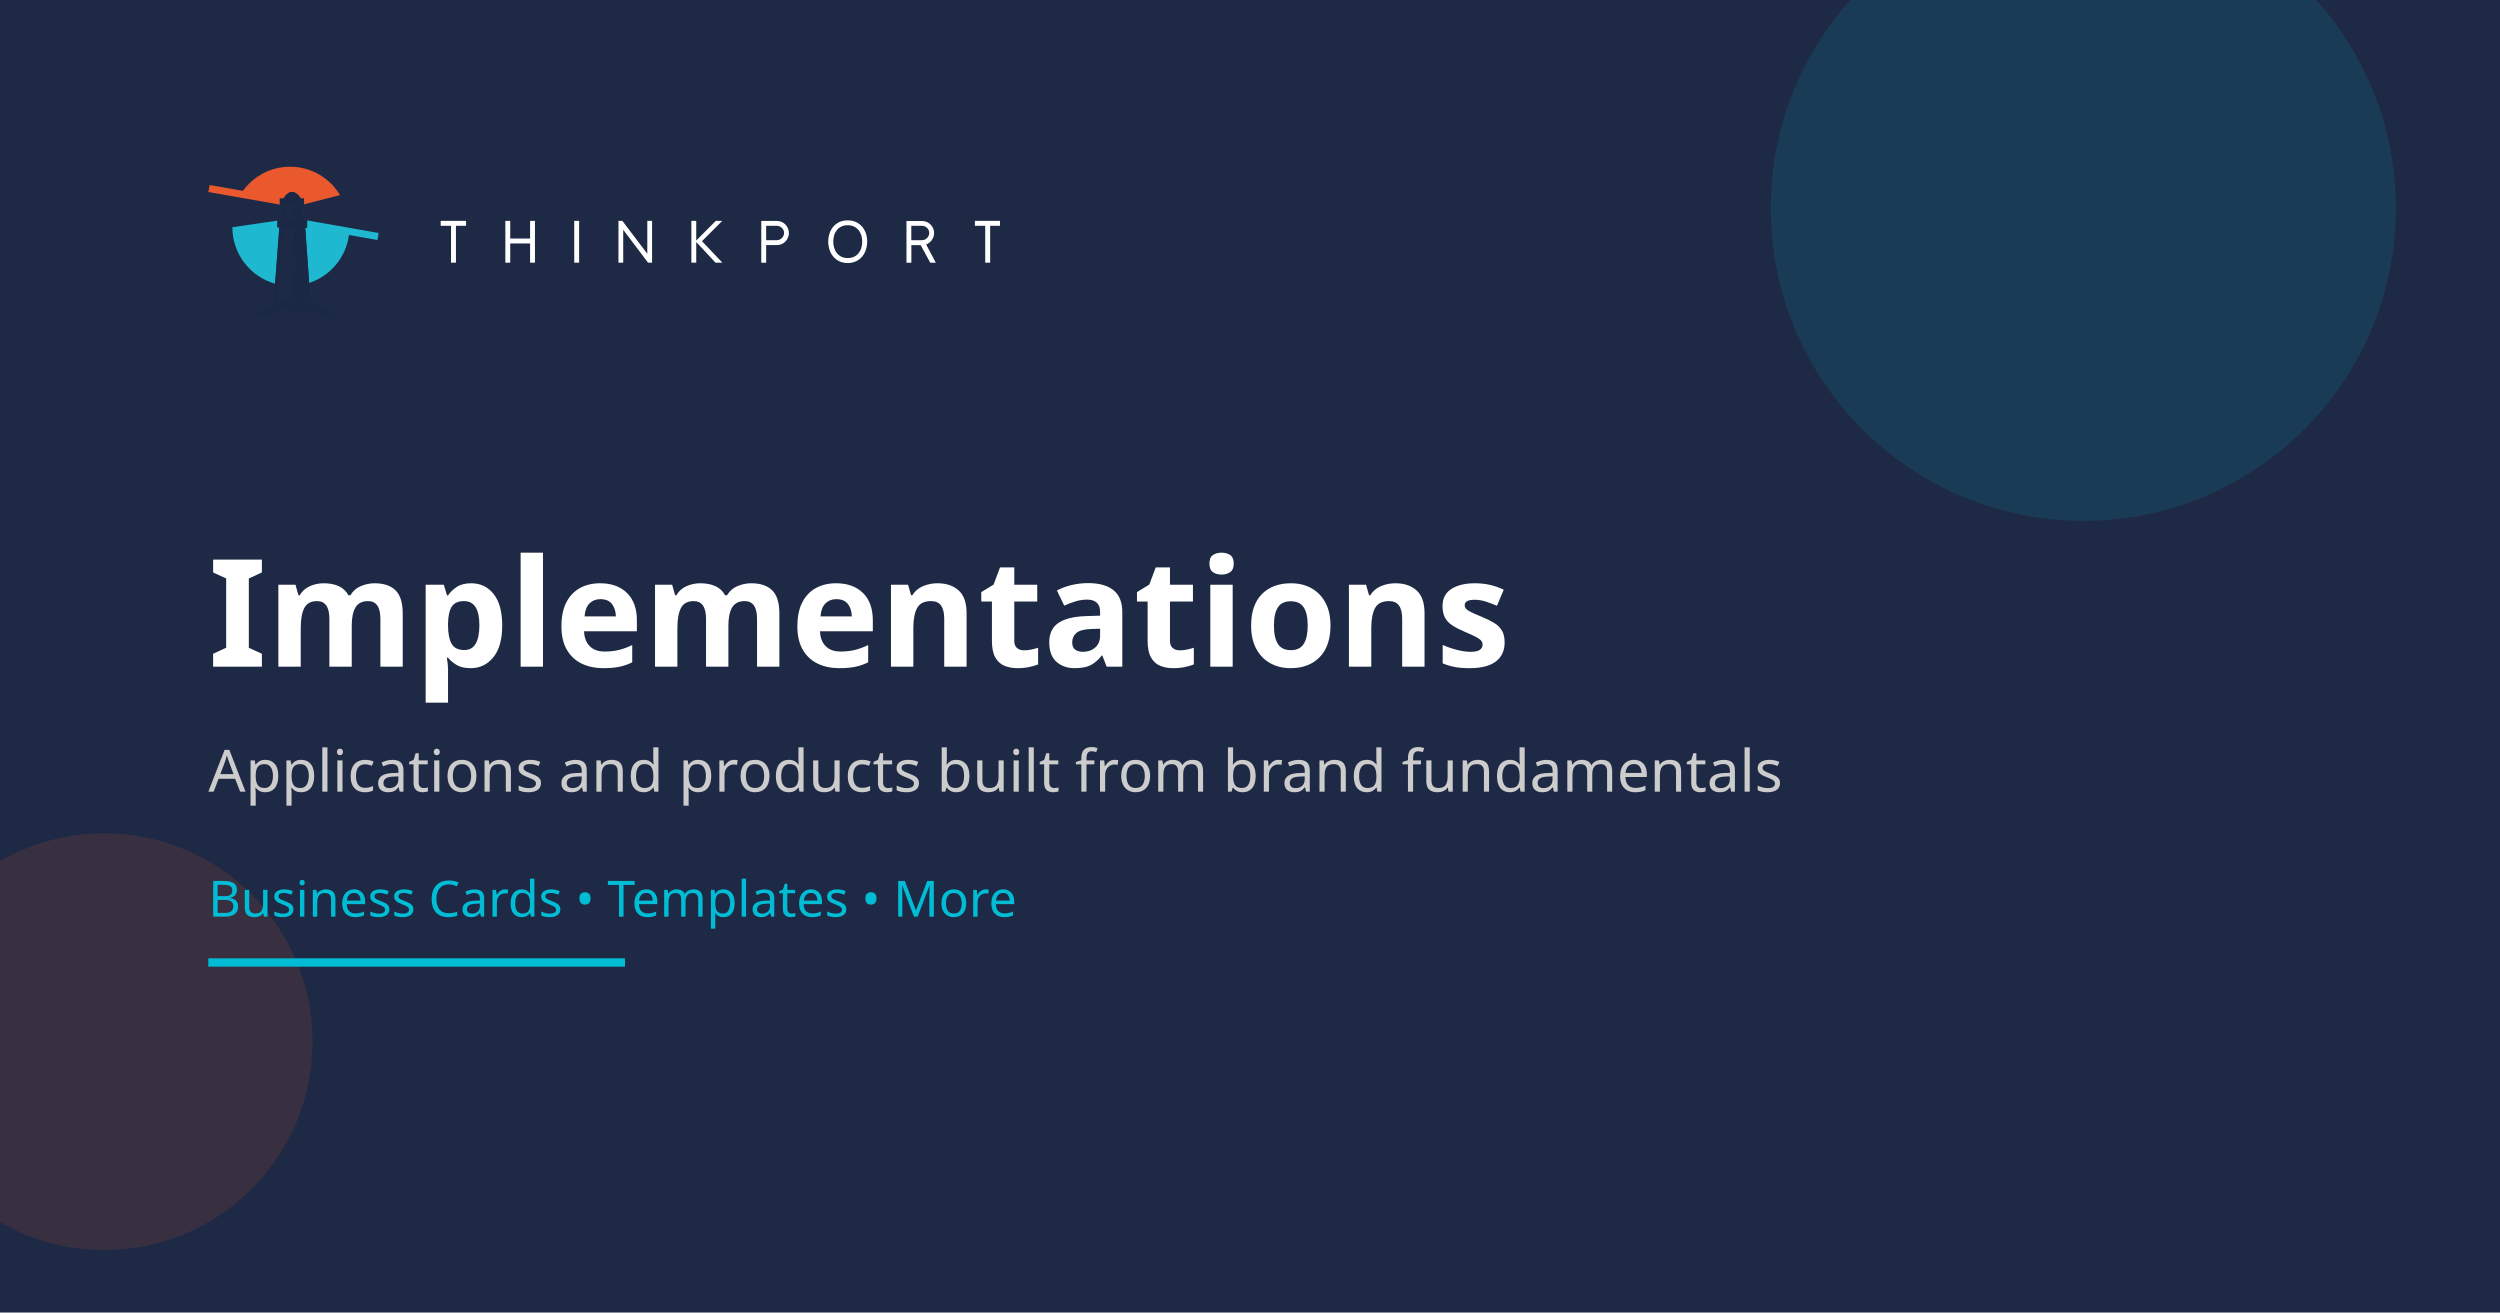
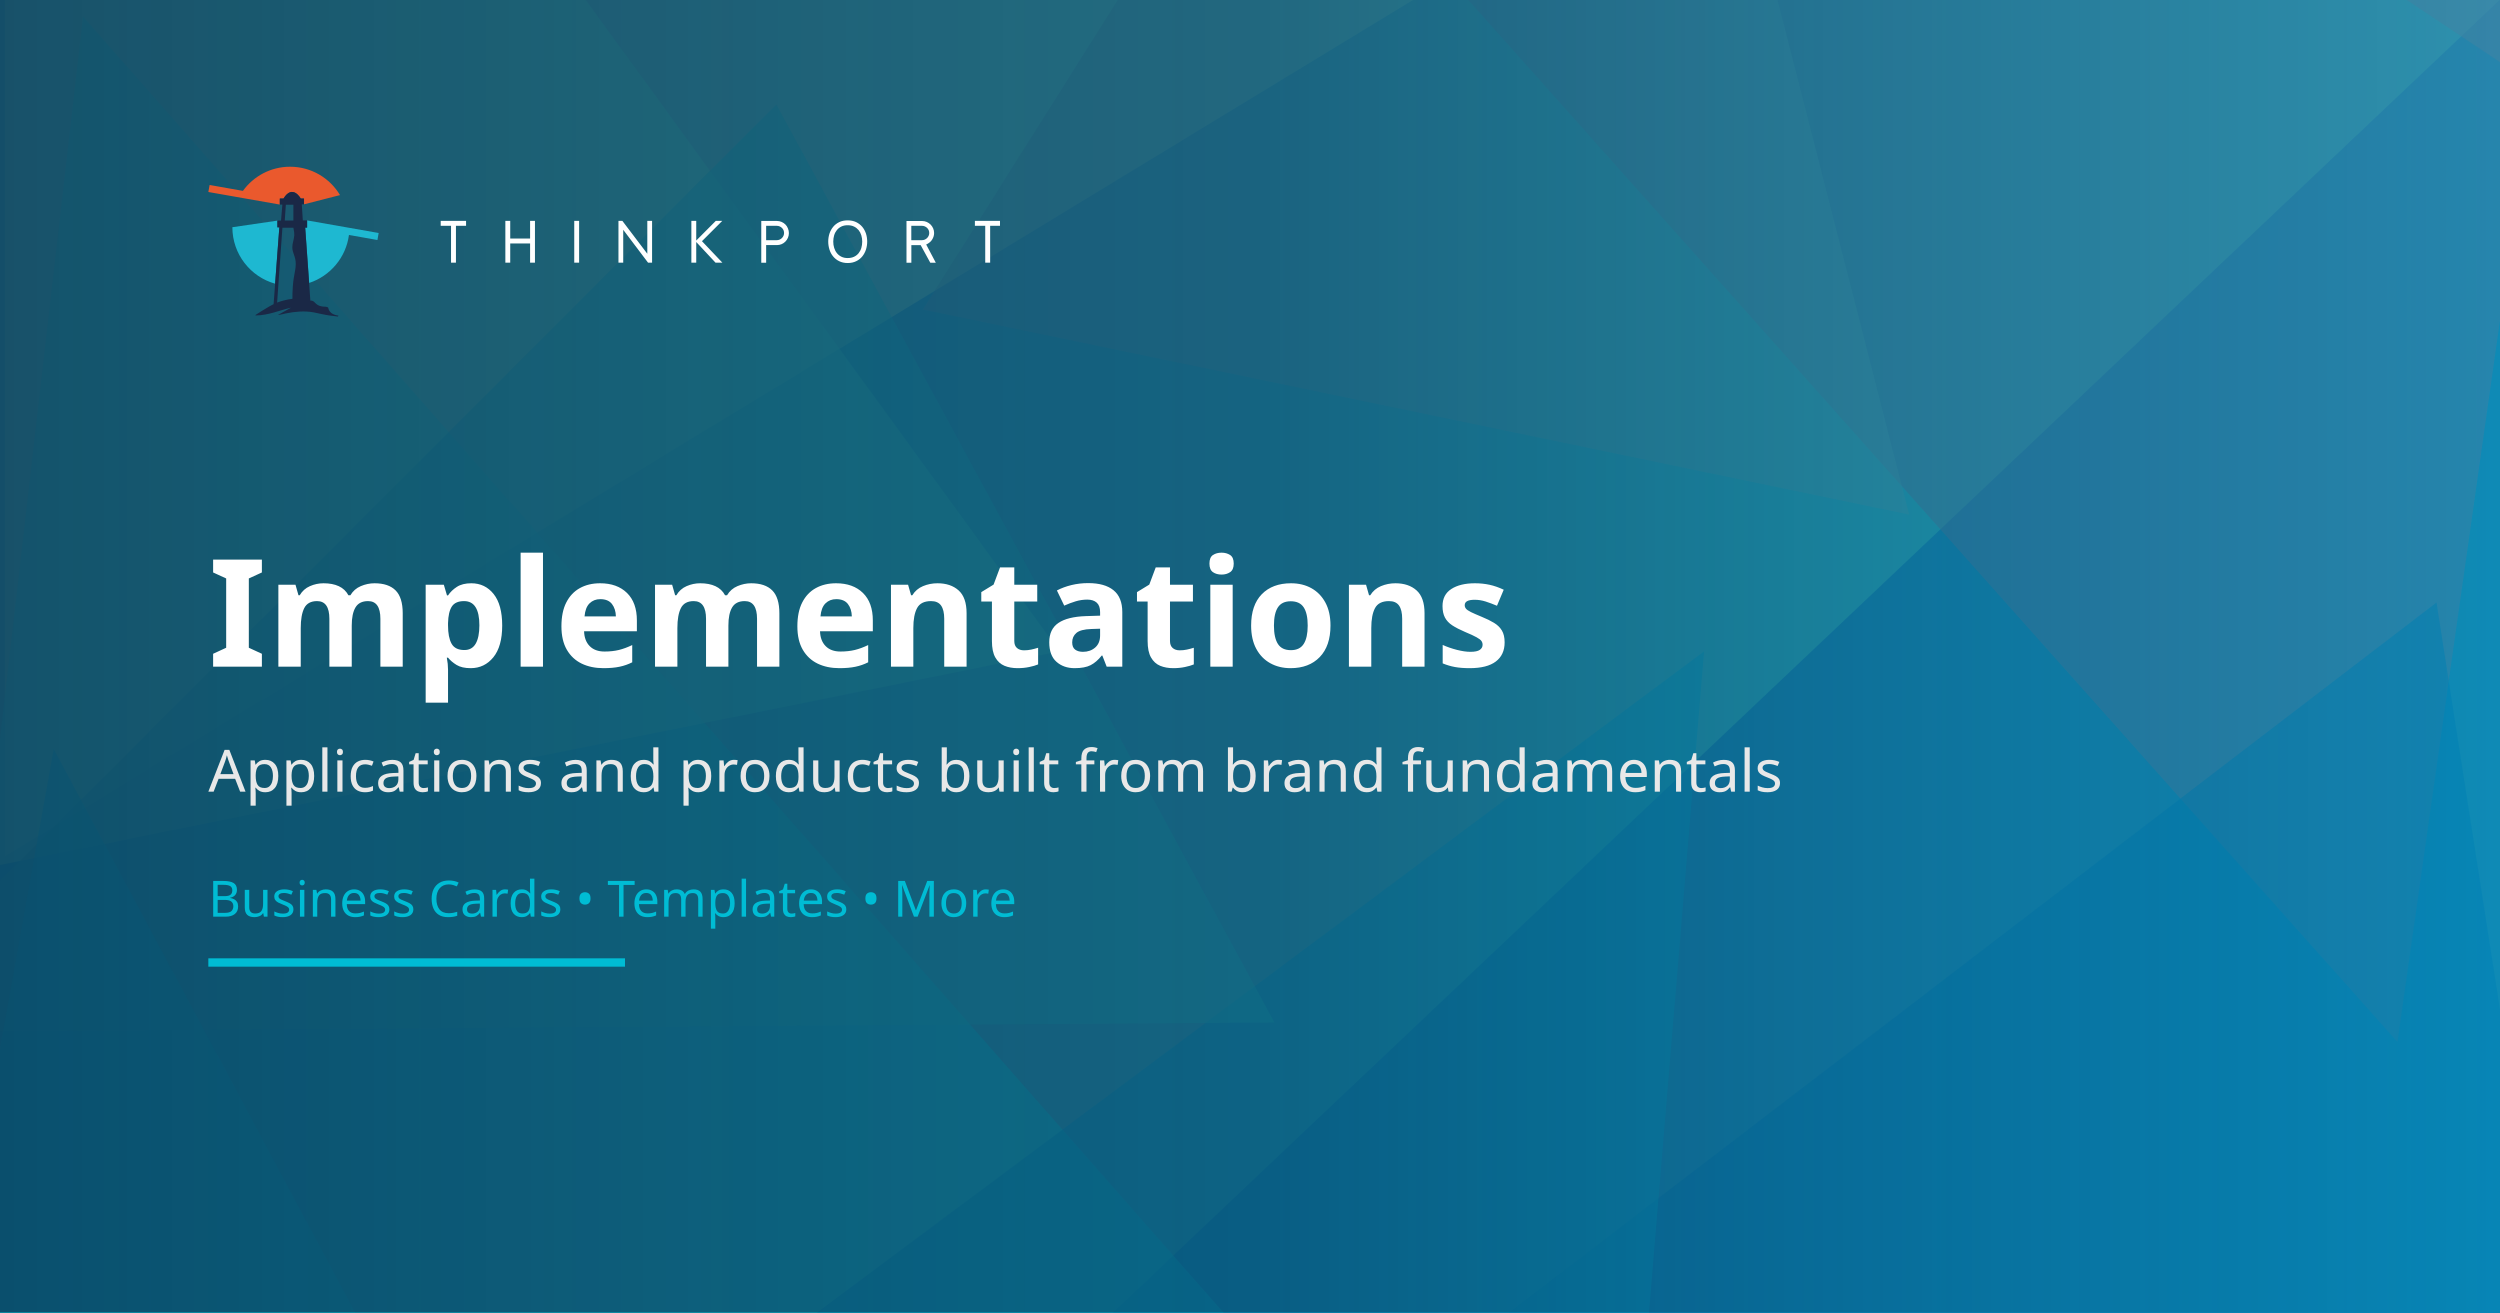
<svg xmlns="http://www.w3.org/2000/svg" width="1200" height="630" viewBox="0 0 1200 630" fill="none">
-   <rect width="1200" height="630" fill="#1E2A45" />
-   <circle cx="1000" cy="100" r="150" fill="#00BCD4" opacity="0.12" />
-   <circle cx="50" cy="500" r="100" fill="#FF5722" opacity="0.12" />
+   <defs>
+     <style>
+   @keyframes rotate1 { from { transform: rotate(0deg); } to { transform: rotate(360deg); } }
+   @keyframes rotate2 { from { transform: rotate(0deg); } to { transform: rotate(-360deg); } }
+   @keyframes colorShift {
+     0% { fill-opacity: 0.2; }
+     25% { fill-opacity: 0.8; }
+     50% { fill-opacity: 0.2; }
+     75% { fill-opacity: 0.8; }
+     100% { fill-opacity: 0.2; }
+   }
+   @keyframes zoom {
+     0% { transform: scale(1); }
+     50% { transform: scale(1.2); }
+     100% { transform: scale(1); }
+   }
+   /* Gruppe 1 - Startet sofort */
+   .polygon-1 { animation: rotate1 270s linear infinite, colorShift 36s ease-in-out infinite, zoom 54s ease-in-out infinite; transform-origin: center; }
+   .polygon-2 { animation: rotate2 270s linear infinite, colorShift 36s ease-in-out infinite, zoom 54s ease-in-out infinite; transform-origin: center; animation-delay: 3s; }
+   .polygon-3 { animation: rotate1 270s linear infinite, colorShift 36s ease-in-out infinite, zoom 54s ease-in-out infinite; transform-origin: center; animation-delay: 6s; }
+   
+   /* Gruppe 2 - Startet nach 2s */
+   .polygon-4 { animation: rotate2 270s linear infinite, colorShift 36s ease-in-out infinite, zoom 54s ease-in-out infinite; transform-origin: center; animation-delay: 9s; }
+   .polygon-5 { animation: rotate1 270s linear infinite, colorShift 36s ease-in-out infinite, zoom 54s ease-in-out infinite; transform-origin: center; animation-delay: 12s; }
+   .polygon-6 { animation: rotate2 270s linear infinite, colorShift 36s ease-in-out infinite, zoom 54s ease-in-out infinite; transform-origin: center; animation-delay: 15s; }
+   
+   /* Gruppe 3 - Startet nach 4s */
+   .polygon-7 { animation: rotate1 270s linear infinite, colorShift 36s ease-in-out infinite, zoom 54s ease-in-out infinite; transform-origin: center; animation-delay: 18s; }
+   .polygon-8 { animation: rotate2 270s linear infinite, colorShift 36s ease-in-out infinite, zoom 54s ease-in-out infinite; transform-origin: center; animation-delay: 21s; }
+   .polygon-9 { animation: rotate1 270s linear infinite, colorShift 36s ease-in-out infinite, zoom 54s ease-in-out infinite; transform-origin: center; animation-delay: 24s; }
+   
+   /* Gruppe 4 - Startet nach 6s */
+   .polygon-10 { animation: rotate2 270s linear infinite, colorShift 36s ease-in-out infinite, zoom 54s ease-in-out infinite; transform-origin: center; animation-delay: 27s; }
+   .polygon-11 { animation: rotate1 270s linear infinite, colorShift 36s ease-in-out infinite, zoom 54s ease-in-out infinite; transform-origin: center; animation-delay: 30s; }
+   .polygon-12 { animation: rotate2 270s linear infinite, colorShift 36s ease-in-out infinite, zoom 54s ease-in-out infinite; transform-origin: center; animation-delay: 33s; }
+ </style>
+     <style>
+       @font-face {
+         font-family: HankenGrotesk;
+         src: url("../fonts/hanken-grotesk/500/regular.ttf") format("truetype");
+         font-weight: 500 700;
+       }
+       @font-face {
+         font-family: SourceSans3;
+         src: url("../fonts/source-sans-3/400/regular.ttf") format("truetype");
+         font-weight: 400;
+       }
+       @font-face {
+         font-family: SourceSans3;
+         src: url("../fonts/source-sans-3/700/regular.ttf") format("truetype");
+         font-weight: 700;
+       }
+     </style>
+     <linearGradient id="contentOverlay" x1="0" x2="1" y1="0" y2="0" gradientUnits="objectBoundingBox">
+       <stop offset="0" stop-color="#0B2649" stop-opacity="0.72" />
+       <stop offset="0.5" stop-color="#0B2649" stop-opacity="0.5" />
+       <stop offset="1" stop-color="#0B2649" stop-opacity="0" />
+     </linearGradient>
+   </defs>
+   <g transform="translate(600,315) scale(1.171875) translate(-512,-512)">
+     <rect x="0" y="0" width="1024" height="1024" fill="#1ea1b9" />
+     <g transform="scale(4) translate(0.5 0.5)">
+       <polygon class="polygon-1" fill="#57c8b9" fill-opacity="0.502" points="0,0 268,-15 0,148" />
+       <polygon class="polygon-2" fill="#0077b4" fill-opacity="0.502" points="257,271 260,56 54,251" />
+       <polygon class="polygon-3" fill="#00c4d1" fill-opacity="0.502" points="-16,271 8,62 162,237" />
+       <polygon class="polygon-4" fill="#3f82a3" fill-opacity="0.502" points="245,167 105,10 271,-16" />
+       <polygon class="polygon-5" fill="#36cbc0" fill-opacity="0.502" points="-16,152 108,127 4,-16" />
+       <polygon class="polygon-6" fill="#0081b5" fill-opacity="0.502" points="87,246 271,263 249,122" />
+       <polygon class="polygon-7" fill="#53c3bb" fill-opacity="0.502" points="163,11 -9,61 4,-16" />
+       <polygon class="polygon-8" fill="#009ec3" fill-opacity="0.502" points="174,127 162,271 13,247" />
+       <polygon class="polygon-9" fill="#369db2" fill-opacity="0.502" points="162,-16 195,113 94,92" />
+       <polygon class="polygon-10" fill="#16b6bf" fill-opacity="0.502" points="130,165 -16,166 79,71" />
+       <polygon class="polygon-11" fill="#02c0d2" fill-opacity="0.502" points="74,266 5,137 -16,254" />
+       <polygon class="polygon-12" fill="#4484a4" fill-opacity="0.502" points="271,77 187,21 252,-16" />
+     </g>
+   </g>
+   <rect width="1200" height="630" fill="url(#contentOverlay)" />
  <g transform="translate(100, 80)">
    <svg width="380" height="72" viewBox="0 0 1479 280" fill="none">
      <path fill="#FFFFFF" d="M820.1 162.6l-46.4-61.2-.2-.2h-7.3v78h8.9v-61.4l46.2 61.2.1.2h7.6v-78h-8.9zM683.6 101.2h9.1v78h-9.1zM601.1 134.1H564v-32.9h-9.1v78h9.1v-35.9h37.1v35.9h9.1v-78h-9.1zM434.1 110.4h19.3v68.8h9.2v-68.8h18.9v-9.2h-47.4zM960.1 101.2H948l-36.5 36.7v-36.7h-9.1v78h9.1v-38.6l35.9 38.5.1.1h12.8l-38.1-40.1zM1346.6 142.1c1.9-1.4 3.6-3 4.9-4.9 1.3-1.9 2.4-4 3.2-6.2.8-2.3 1.2-4.7 1.2-7.1 0-3.1-.6-6.1-1.8-8.8-1.2-2.7-2.8-5.1-4.8-7.1s-4.4-3.6-7.1-4.8c-2.7-1.2-5.7-1.8-8.7-1.8h-29.2v78h9.1v-32.9h17.4l18 32.9h10.3l-18-34.1c1.9-.9 3.8-1.9 5.5-3.2zm.2-18.3c0 1.8-.4 3.6-1.1 5.2-.7 1.6-1.7 3-2.9 4.2-1.2 1.2-2.6 2.2-4.2 2.9-1.6.7-3.4 1.1-5.2 1.1h-20.1v-26.8h20.1c1.8 0 3.6.4 5.2 1.1 1.6.7 3.1 1.7 4.3 2.9 1.2 1.2 2.2 2.6 2.9 4.2.6 1.7 1 3.4 1 5.2zM1432.1 101.2v9.2h19.3v68.8h9.2v-68.8h18.9v-9.2zM1221.7 112.3c-3-3.6-6.9-6.6-11.4-8.8-4.6-2.2-9.9-3.3-15.9-3.3s-11.3 1.1-15.8 3.3c-4.5 2.2-8.3 5.1-11.3 8.8-3 3.6-5.3 7.9-6.9 12.6-1.5 4.7-2.3 9.7-2.3 14.9 0 5.2.8 10.2 2.3 15 1.5 4.8 3.8 9.1 6.9 12.8 3 3.7 6.8 6.7 11.3 8.9 4.5 2.2 9.8 3.4 15.8 3.4s11.3-1.1 15.9-3.4c4.6-2.2 8.4-5.2 11.4-8.9s5.3-8 6.9-12.8c1.5-4.8 2.3-9.8 2.3-15 0-5.2-.8-10.2-2.3-14.9-1.6-4.7-3.9-9-6.9-12.6zm-.1 27.6c0 4.2-.6 8.2-1.7 11.9-1.1 3.7-2.9 7-5.1 9.8-2.3 2.8-5.1 5-8.5 6.6s-7.4 2.4-11.9 2.4c-4.4 0-8.4-.8-11.7-2.5-3.3-1.6-6.2-3.9-8.4-6.7-2.3-2.8-4-6.1-5.1-9.8-1.2-3.7-1.7-7.7-1.7-11.8s.6-8.1 1.7-11.8c1.1-3.7 2.9-7 5.1-9.7 2.3-2.8 5.1-5 8.4-6.6 3.3-1.6 7.3-2.4 11.7-2.4 4.5 0 8.5.8 11.9 2.5 3.4 1.6 6.2 3.9 8.5 6.6 2.3 2.8 4 6 5.1 9.7 1.1 3.7 1.7 7.7 1.7 11.8zM1078.1 107.9c-2-2-4.4-3.6-7.1-4.8-2.7-1.2-5.7-1.8-8.7-1.8H1033v78h9.1v-32.9h20.1c3.1 0 6-.6 8.7-1.7s5.1-2.8 7.1-4.8 3.6-4.4 4.8-7.1c1.2-2.7 1.8-5.7 1.8-8.8s-.6-6.1-1.8-8.8c-1.1-2.9-2.7-5.3-4.7-7.3zm-2.5 15.9c0 1.8-.4 3.6-1.1 5.2-.7 1.6-1.7 3-2.9 4.2-1.2 1.2-2.6 2.2-4.2 2.9-1.6.7-3.4 1.1-5.2 1.1h-20.1v-26.8h20.1c1.8 0 3.6.4 5.2 1.1 1.6.7 3.1 1.7 4.3 2.9 1.2 1.2 2.2 2.6 2.9 4.2.6 1.7 1 3.4 1 5.2z" />
      <path fill="none" d="M158.9 71h-14.1l-2 29.6h16.1zM157.8 224.2c1.4-22.2 5.5-29.7 5.5-43.2 0-13.5-6.4-19.8-6.4-30.6 0-7.9 2.8-12.6 3.7-22.6.3-2.7-.3-7.4-1.7-13.9h-20.5l-9.9 139.8c7.2-2.8 16.7-5.5 28.6-7.1-.1-6.2.2-13.7.7-22.4z" />
      <path fill="#1eb8d1" d="M130.9 220.1v-.4.4z" />
      <path fill="#ea592d" d="M133.6 59.4h6.9c17.1-27.7 32.2 0 32.2 0h6.1v10.8L246 53c-19-31.8-53.7-53-93.3-53-36.2 0-68.3 17.8-88.1 45.1l-62.2-11L0 47.2l133.6 23.5V59.4z" />
      <path fill="#1eb8d1" d="M184.6 100.3v13.4H181l7.4 103.4c39.3-12.9 68.8-47.5 74.3-89.6l53.2 9.4 2.3-13.1-133.6-23.5zM124.7 218.5l7.9-105.3H129v-12.5L44.9 113c0 50.2 33.7 92.6 79.8 105.5z" />
      <path fill="#1a2846" d="M223.9 263.4c-.2-.9-3.4-1.9-5.2-1.9-8 .2-14.3-2-19.2-7.2-2.2-2.4-4.7-4.7-8.9-4.2l-9.7-136.4h3.6v-13.4h-8l-1.9-30.1h4.1V59.4h-6.1s-15.1-27.7-32.2 0h-6.9v11.3h4.8l-2.5 30H129v12.5h3.7l-10.8 143.6c-1.1.5-2.1 1-3 1.5-2.4 1.1-7.3 4.1-12.7 7.3-4.2 2.4-8.3 5.1-12.5 7.8-2.4 1.5-4.5 2.8-5.7 3.6l.3.9c24.5-.3 44.5-9.7 66.2-14.6-7.8 4.3-15.6 8.6-24.6 13.7 2.3-.3 3-.2 3.6-.4 16-4 32.5-6.7 49.1-6.1 10.1.3 19.9 2.7 29.7 4.9 9.9 2.2 19.8 3.3 29.9 4.5.3-.6.5-1.2.8-1.7-10.9-1.6-17.4-6.3-19.1-14.8zM144.8 71h14.1v29.5h-16.1l2-29.5zm13 153.2c-.6 8.7-.8 16.1-.7 22.5-11.9 1.6-21.4 4.3-28.6 7.1l9.9-139.8h20.5c1.4 6.5 1.9 11.2 1.7 13.9-.9 10-3.7 14.7-3.7 22.6 0 10.8 6.4 17.1 6.4 30.6s-4 20.9-5.5 43.1z" />
    </svg>
  </g>
-   <text x="100" y="320" font-family="'Hanken Grotesk', sans-serif" font-size="72" font-weight="700" fill="#FFFFFF">
-     Implementations
-   </text>
-   <text x="100" y="380" font-family="'Source Sans 3', sans-serif" font-size="28" font-weight="400" fill="#CCCCCC">
-     Applications and products built from brand fundamentals
-   </text>
-   <text x="100" y="440" font-family="'Source Sans 3', sans-serif" font-size="24" font-weight="400" fill="#00BCD4">
-     Business Cards • Templates • More
-   </text>
+   <text x="100" y="320" font-family="HankenGrotesk, 'Hanken Grotesk', sans-serif" font-size="72" font-weight="700" fill="#FFFFFF">Implementations</text>
+   <text x="100" y="380" font-family="SourceSans3, 'Source Sans 3', sans-serif" font-size="28" font-weight="400" fill="#E8E8E8">Applications and products built from brand fundamentals</text>
+   <text x="100" y="440" font-family="SourceSans3, 'Source Sans 3', sans-serif" font-size="24" font-weight="400" fill="#00BCD4">Business Cards • Templates • More</text>
  <rect x="100" y="460" width="200" height="4" fill="#00BCD4" />
</svg>
